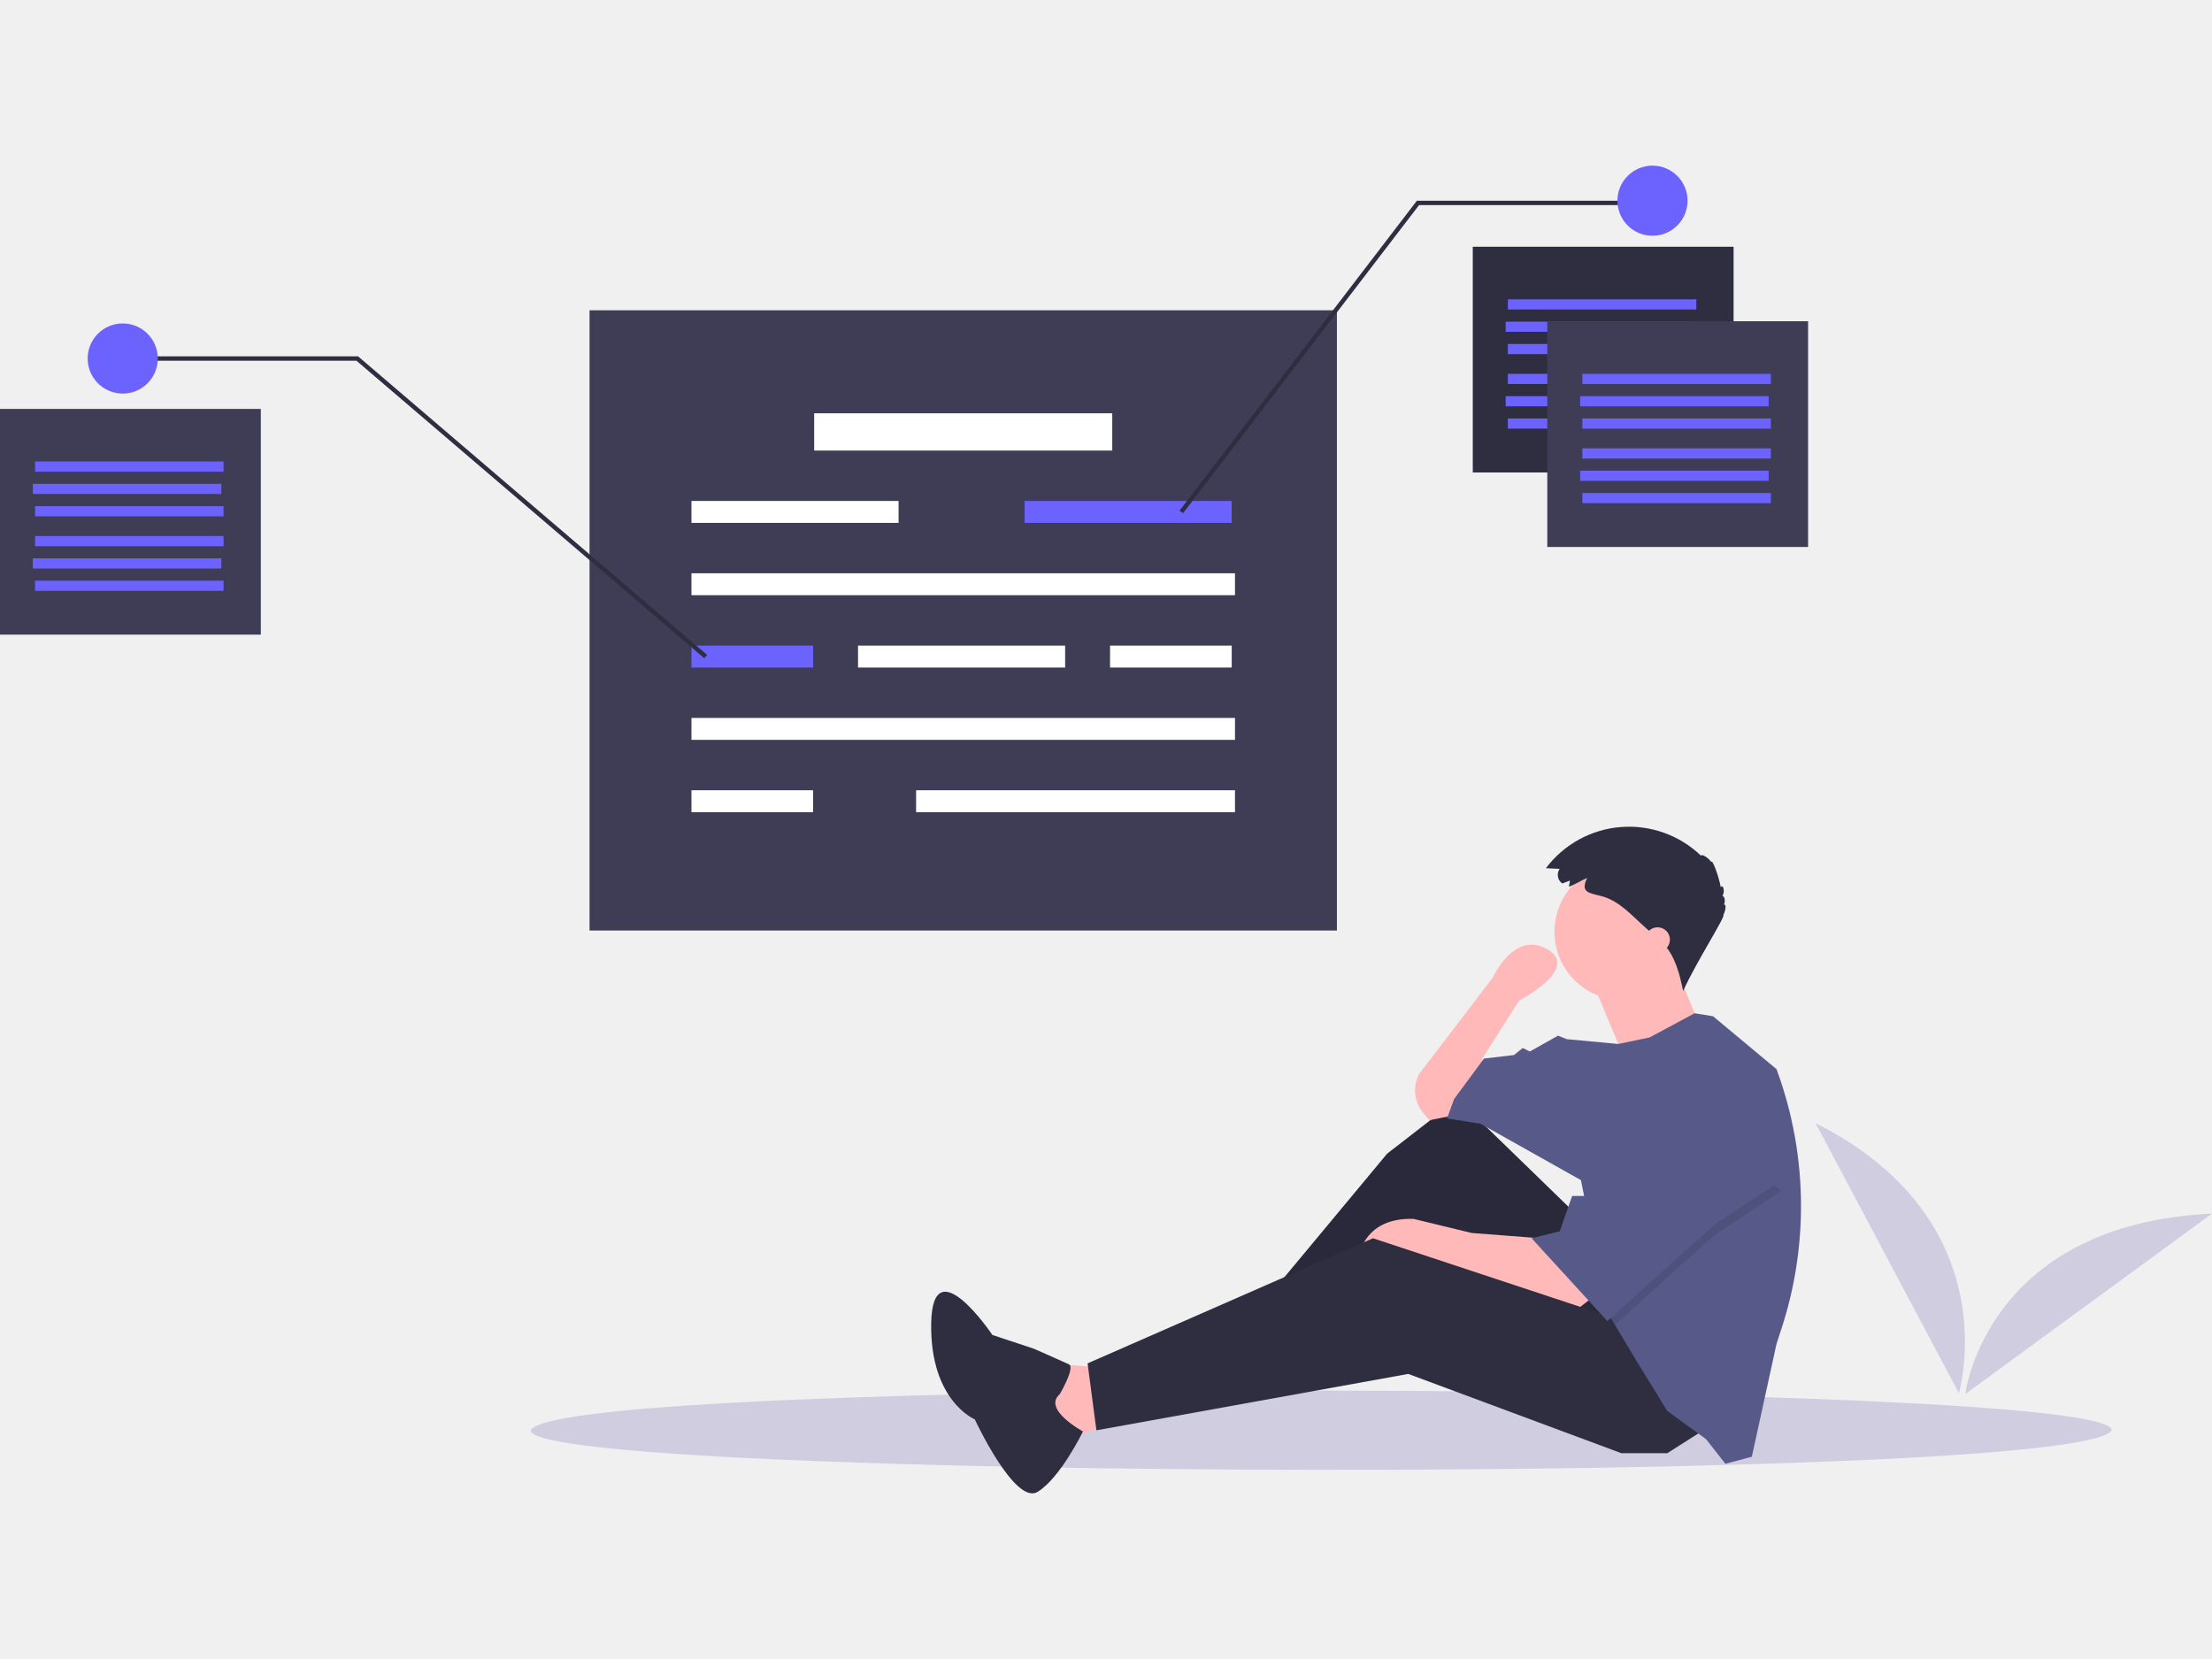
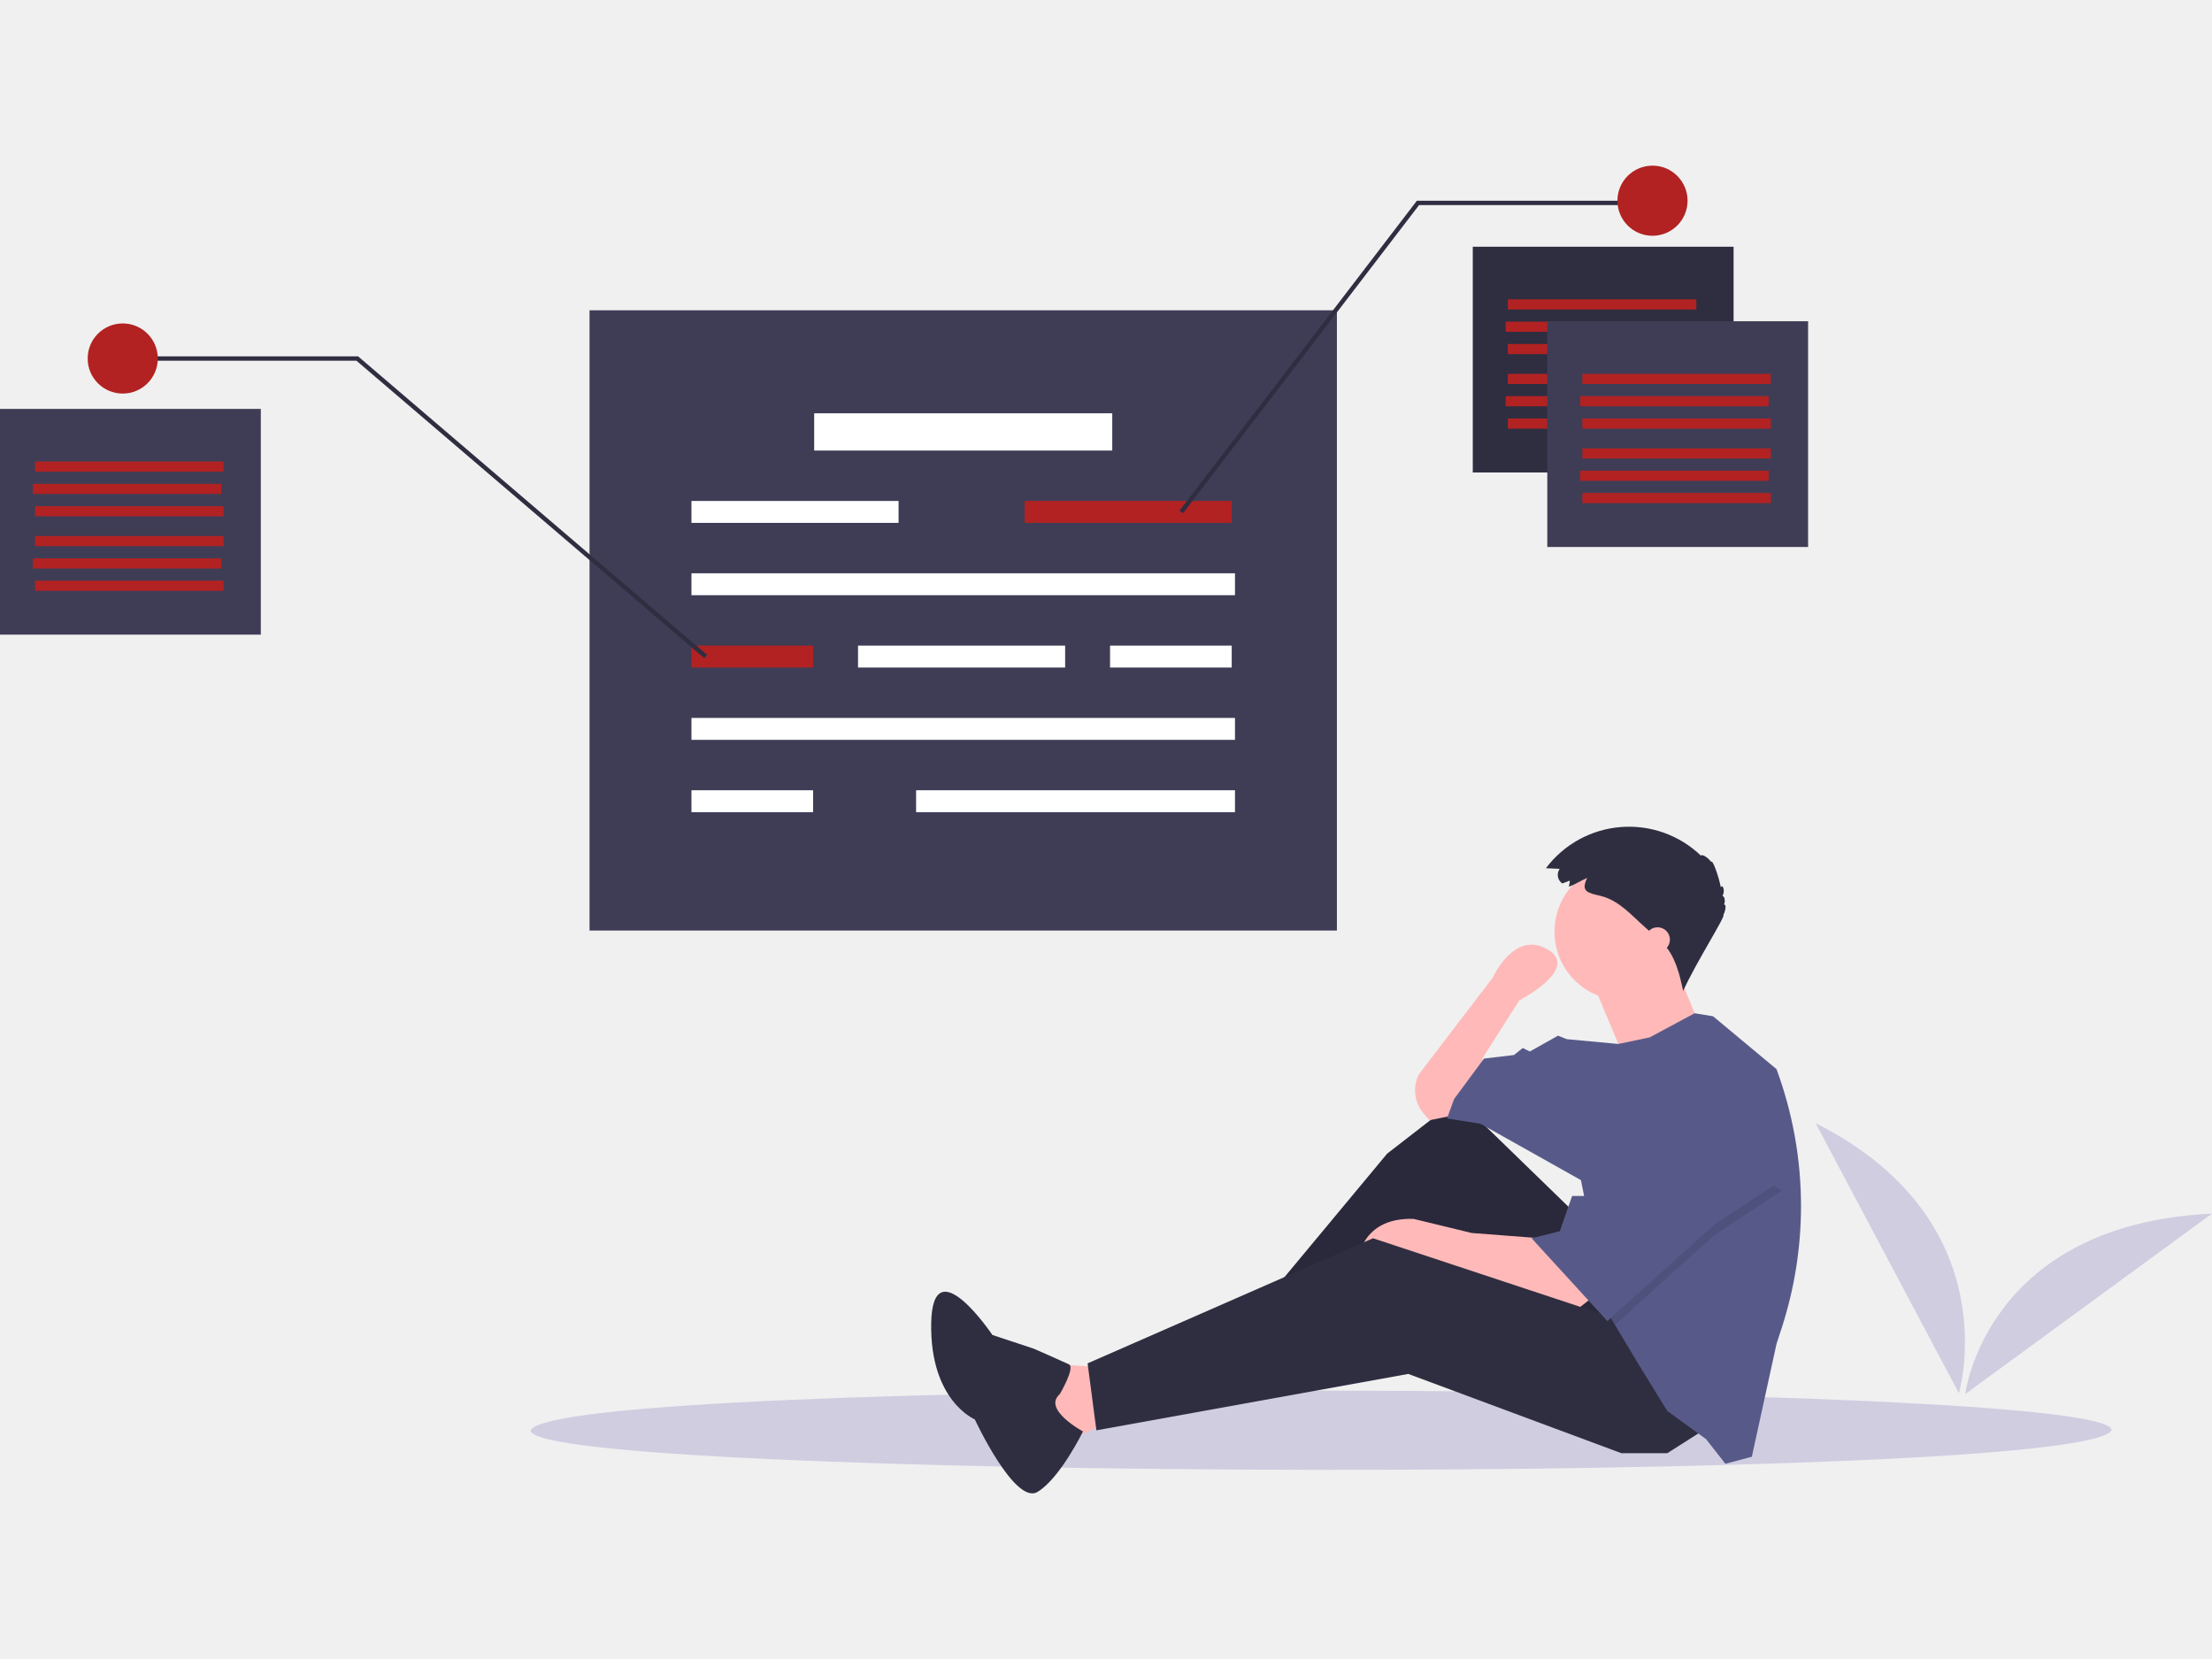
<svg xmlns="http://www.w3.org/2000/svg" id="ea878d0f-c60d-4637-874b-f3bcf7dfa137" data-name="Layer 1" width="400" height="300" viewBox="0 0 1038.655 623.437">
  <path d="M1072.184,732.074c-13.897,25.876-743.449,23.704-742.343-.002C343.737,706.197,1073.289,708.37,1072.184,732.074Z" transform="translate(-80.67256 -138.2817)" fill="#d0cde1" />
  <rect x="691.549" y="38.076" width="122.462" height="105.996" fill="#2f2e41" />
  <rect x="276.825" y="67.92" width="350.92" height="291.233" fill="#3f3d56" />
  <rect x="382.307" y="116.287" width="139.956" height="17.495" fill="#fff" />
  <rect x="324.678" y="157.451" width="97.249" height="10.291" fill="#fff" />
  <rect x="402.889" y="225.371" width="97.249" height="10.291" fill="#fff" />
-   <rect x="481.1" y="157.451" width="97.249" height="10.291" fill="#6c63ff" />
-   <rect x="708.015" y="97.764" width="88.502" height="4.764" fill="#6c63ff" />
-   <rect x="706.985" y="108.245" width="88.502" height="4.764" fill="#6c63ff" />
-   <rect x="708.015" y="118.727" width="88.502" height="4.764" fill="#6c63ff" />
-   <rect x="708.015" y="62.775" width="88.502" height="4.764" fill="#6c63ff" />
-   <rect x="706.985" y="73.256" width="88.502" height="4.764" fill="#6c63ff" />
-   <rect x="708.015" y="83.738" width="88.502" height="4.764" fill="#6c63ff" />
+   <rect x="481.1" y="157.451" width="97.249" height="10.291" fill="#b22222" />
+   <rect x="708.015" y="97.764" width="88.502" height="4.764" fill="#b22222" />
+   <rect x="706.985" y="108.245" width="88.502" height="4.764" fill="#b22222" />
+   <rect x="708.015" y="118.727" width="88.502" height="4.764" fill="#b22222" />
+   <rect x="708.015" y="62.775" width="88.502" height="4.764" fill="#b22222" />
+   <rect x="706.985" y="73.256" width="88.502" height="4.764" fill="#b22222" />
+   <rect x="708.015" y="83.738" width="88.502" height="4.764" fill="#b22222" />
  <rect x="726.538" y="73.065" width="122.462" height="105.996" fill="#3f3d56" />
-   <rect x="743.004" y="132.753" width="88.502" height="4.764" fill="#6c63ff" />
-   <rect x="741.975" y="143.234" width="88.502" height="4.764" fill="#6c63ff" />
-   <rect x="743.004" y="153.716" width="88.502" height="4.764" fill="#6c63ff" />
-   <rect x="743.004" y="97.764" width="88.502" height="4.764" fill="#6c63ff" />
-   <rect x="741.975" y="108.245" width="88.502" height="4.764" fill="#6c63ff" />
-   <rect x="743.004" y="118.727" width="88.502" height="4.764" fill="#6c63ff" />
+   <rect x="743.004" y="132.753" width="88.502" height="4.764" fill="#b22222" />
+   <rect x="741.975" y="143.234" width="88.502" height="4.764" fill="#b22222" />
+   <rect x="743.004" y="153.716" width="88.502" height="4.764" fill="#b22222" />
+   <rect x="743.004" y="97.764" width="88.502" height="4.764" fill="#b22222" />
+   <rect x="741.975" y="108.245" width="88.502" height="4.764" fill="#b22222" />
+   <rect x="743.004" y="118.727" width="88.502" height="4.764" fill="#b22222" />
  <rect y="114.229" width="122.462" height="105.996" fill="#3f3d56" />
-   <rect x="16.465" y="173.916" width="88.502" height="4.764" fill="#6c63ff" />
-   <rect x="15.436" y="184.398" width="88.502" height="4.764" fill="#6c63ff" />
-   <rect x="16.465" y="194.879" width="88.502" height="4.764" fill="#6c63ff" />
-   <rect x="16.465" y="138.927" width="88.502" height="4.764" fill="#6c63ff" />
-   <rect x="15.436" y="149.409" width="88.502" height="4.764" fill="#6c63ff" />
-   <rect x="16.465" y="159.89" width="88.502" height="4.764" fill="#6c63ff" />
+   <rect x="16.465" y="173.916" width="88.502" height="4.764" fill="#b22222" />
+   <rect x="15.436" y="184.398" width="88.502" height="4.764" fill="#b22222" />
+   <rect x="16.465" y="194.879" width="88.502" height="4.764" fill="#b22222" />
+   <rect x="16.465" y="138.927" width="88.502" height="4.764" fill="#b22222" />
+   <rect x="15.436" y="149.409" width="88.502" height="4.764" fill="#b22222" />
+   <rect x="16.465" y="159.89" width="88.502" height="4.764" fill="#b22222" />
  <rect x="324.678" y="191.411" width="255.215" height="10.291" fill="#fff" />
-   <rect x="324.678" y="225.371" width="57.115" height="10.291" fill="#6c63ff" />
+   <rect x="324.678" y="225.371" width="57.115" height="10.291" fill="#b22222" />
  <rect x="324.678" y="293.291" width="57.115" height="10.291" fill="#fff" />
  <rect x="521.235" y="225.371" width="57.115" height="10.291" fill="#fff" />
  <rect x="324.678" y="259.331" width="255.215" height="10.291" fill="#fff" />
  <rect x="430.16" y="293.291" width="149.733" height="10.291" fill="#fff" />
  <polygon points="555.497 163.222 553.863 161.971 665.313 16.465 775.935 16.465 775.935 18.524 666.33 18.524 555.497 163.222" fill="#2f2e41" />
  <polygon points="330.698 231.298 167.362 91.589 57.629 91.589 57.629 89.531 168.122 89.531 332.036 229.734 330.698 231.298" fill="#2f2e41" />
-   <circle cx="775.935" cy="16.465" r="16.465" fill="#6c63ff" />
-   <circle cx="57.629" cy="90.56" r="16.465" fill="#6c63ff" />
+   <circle cx="775.935" cy="16.465" r="16.465" fill="#b22222" />
+   <circle cx="57.629" cy="90.56" r="16.465" fill="#b22222" />
  <path d="M1000.476,714.661s24.011-80.786-67.299-126.781Z" transform="translate(-80.67256 -138.2817)" fill="#d0cde1" />
  <path d="M1003.468,715.092s9.518-79.732,115.859-84.73Z" transform="translate(-80.67256 -138.2817)" fill="#d0cde1" />
  <polygon points="514.823 564.05 490.004 562.396 498.277 599.624 526.405 588.042 514.823 564.05" fill="#ffb9b9" />
  <polygon points="742.332 494.556 684.421 438.3 651.329 463.946 585.971 542.54 593.417 554.122 672.839 500.348 726.613 570.669 777.906 545.022 742.332 494.556" fill="#2f2e41" />
  <polygon points="742.332 494.556 684.421 438.3 651.329 463.946 585.971 542.54 593.417 554.122 672.839 500.348 726.613 570.669 777.906 545.022 742.332 494.556" opacity="0.1" />
  <path d="M827.969,670.067l-7.446,5.791-60.393-20.683-14.064-5.791L717.937,655.175s0-23.165,26.474-22.337l27.301,6.618,32.265,2.482Z" transform="translate(-80.67256 -138.2817)" fill="#ffb9b9" />
  <polygon points="801.071 593.006 782.87 604.588 761.36 604.588 661.256 567.359 514.823 593.833 510.686 562.396 644.71 503.657 762.188 542.54 801.071 593.006" fill="#2f2e41" />
  <path d="M764.266,584.027l-12.41,2.482-2.704-3.155a16.717,16.717,0,0,1-2.26-18.355h0l34.747-45.502s9.928-22.337,25.646-13.237-13.237,23.992-13.237,23.992l-17.373,27.301,1.655,14.064Z" transform="translate(-80.67256 -138.2817)" fill="#ffb9b9" />
  <circle cx="762.188" cy="359.705" r="32.265" fill="#ffb9b9" />
  <path d="M828.382,521.565l14.892,35.574,35.574-14.892s-11.582-28.128-11.582-28.956S828.382,521.565,828.382,521.565Z" transform="translate(-80.67256 -138.2817)" fill="#ffb9b9" />
  <path d="M926.344,626.807a185.383,185.383,0,0,1-9.092,57.341l-2.416,7.429-11.582,52.948-12.41,3.309-9.1-11.582-18.201-13.237-13.237-21.51-11.351-18.912-3.541-5.907-12.41-62.048-47.156-26.474-15.719-2.482,3.309-9.1L777.503,557.553l14.064-1.655,4.137-3.309,3.309,1.655,13.237-7.446,4.137,1.655,24.19,2.25,14.693-3.078,21.129-11.342,8.654,1.415,29.783,24.819A185.22,185.22,0,0,1,926.344,626.807Z" transform="translate(-80.67256 -138.2817)" fill="#575a89" />
  <path d="M578.295,715.142s7.41-12.559,4.28-14.025-16.422-7.311-16.422-7.311l-19.492-6.46s-28.126-41.801-28.743-5.45S538.397,726.985,538.397,726.985s18.816,40.493,29.474,34.036,21.323-28.376,21.323-28.376S569.974,722.313,578.295,715.142Z" transform="translate(-80.67256 -138.2817)" fill="#2f2e41" />
  <polygon points="836.645 481.32 805.208 502.002 758.283 544.311 754.742 538.404 744.814 488.765 747.296 488.765 772.943 441.609 836.645 481.32" opacity="0.1" />
  <polygon points="772.943 436.645 747.296 483.801 738.196 483.801 732.405 500.348 719.168 503.657 754.742 542.54 805.208 497.038 836.645 476.356 772.943 436.645" fill="#575a89" />
  <path d="M817.765,473.997l-3.496,1.345a4.88,4.88,0,0,1-1.248-6.86l-6.46-.302a48.782,48.782,0,0,1,72.825-5.87c.294-1.013,3.5.958,4.809,2.956.44-1.648,3.446,6.32,4.509,11.952.492-1.875,2.385,1.152.727,4.057,1.051-.154,1.525,2.535.712,4.032,1.149-.54.956,2.669-.291,4.813,1.64-.146-12.935,22.476-18.837,35.696-1.714-7.873-3.64-16.164-9.166-22.029-.939-.997-1.968-1.905-2.995-2.811l-5.554-4.902c-6.458-5.7-12.332-12.736-20.935-14.866-5.912-1.464-9.651-1.795-6.429-8.457-2.911,1.215-5.629,3.021-8.566,4.15C817.411,475.97,817.822,474.928,817.765,473.997Z" transform="translate(-80.67256 -138.2817)" fill="#2f2e41" />
  <circle cx="778.32" cy="363.428" r="5.791" fill="#ffb9b9" />
</svg>
